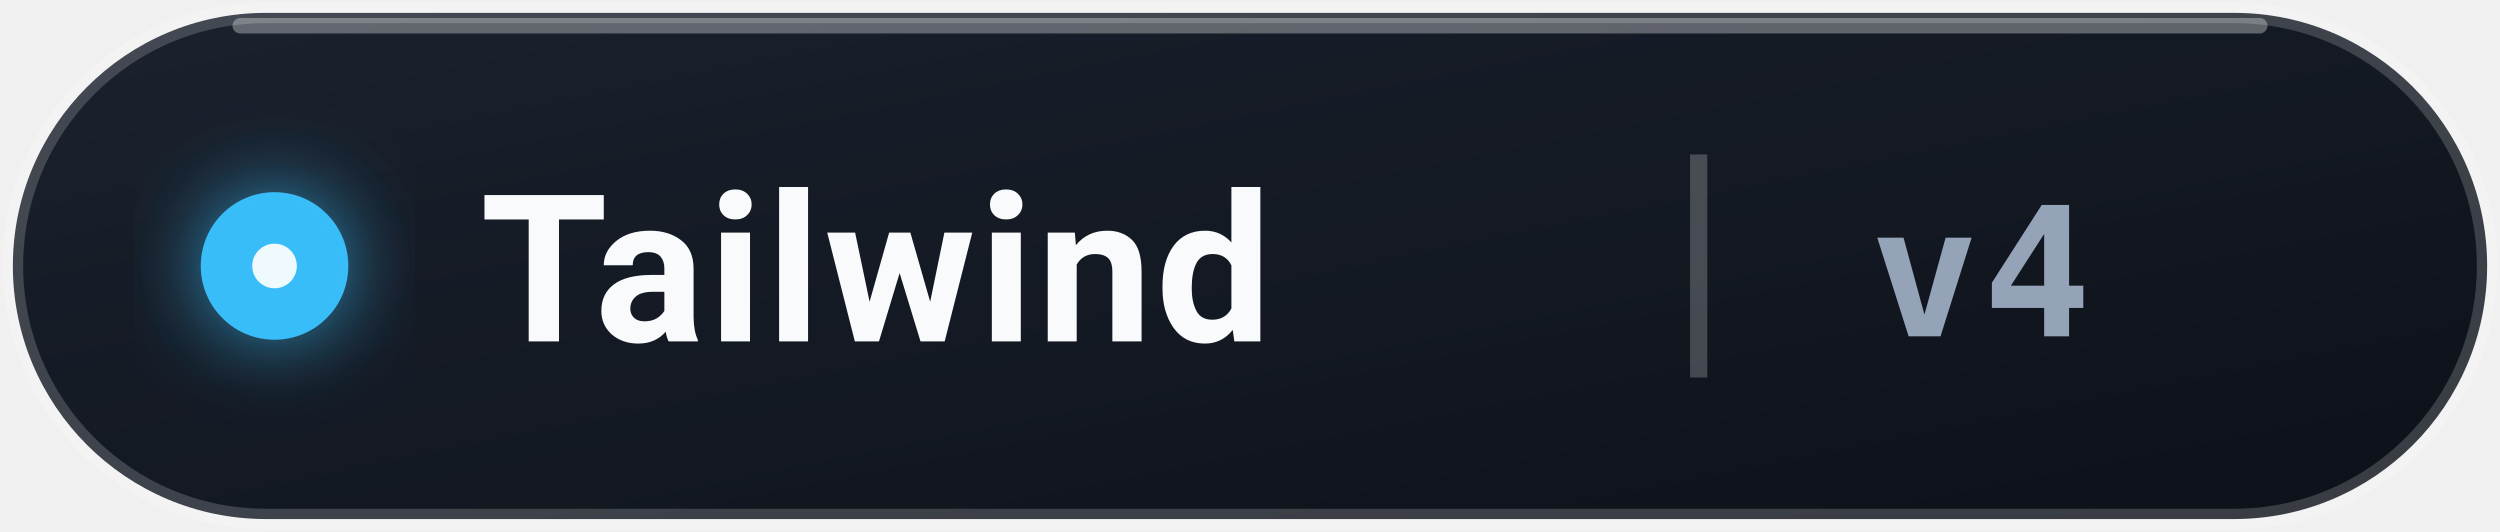
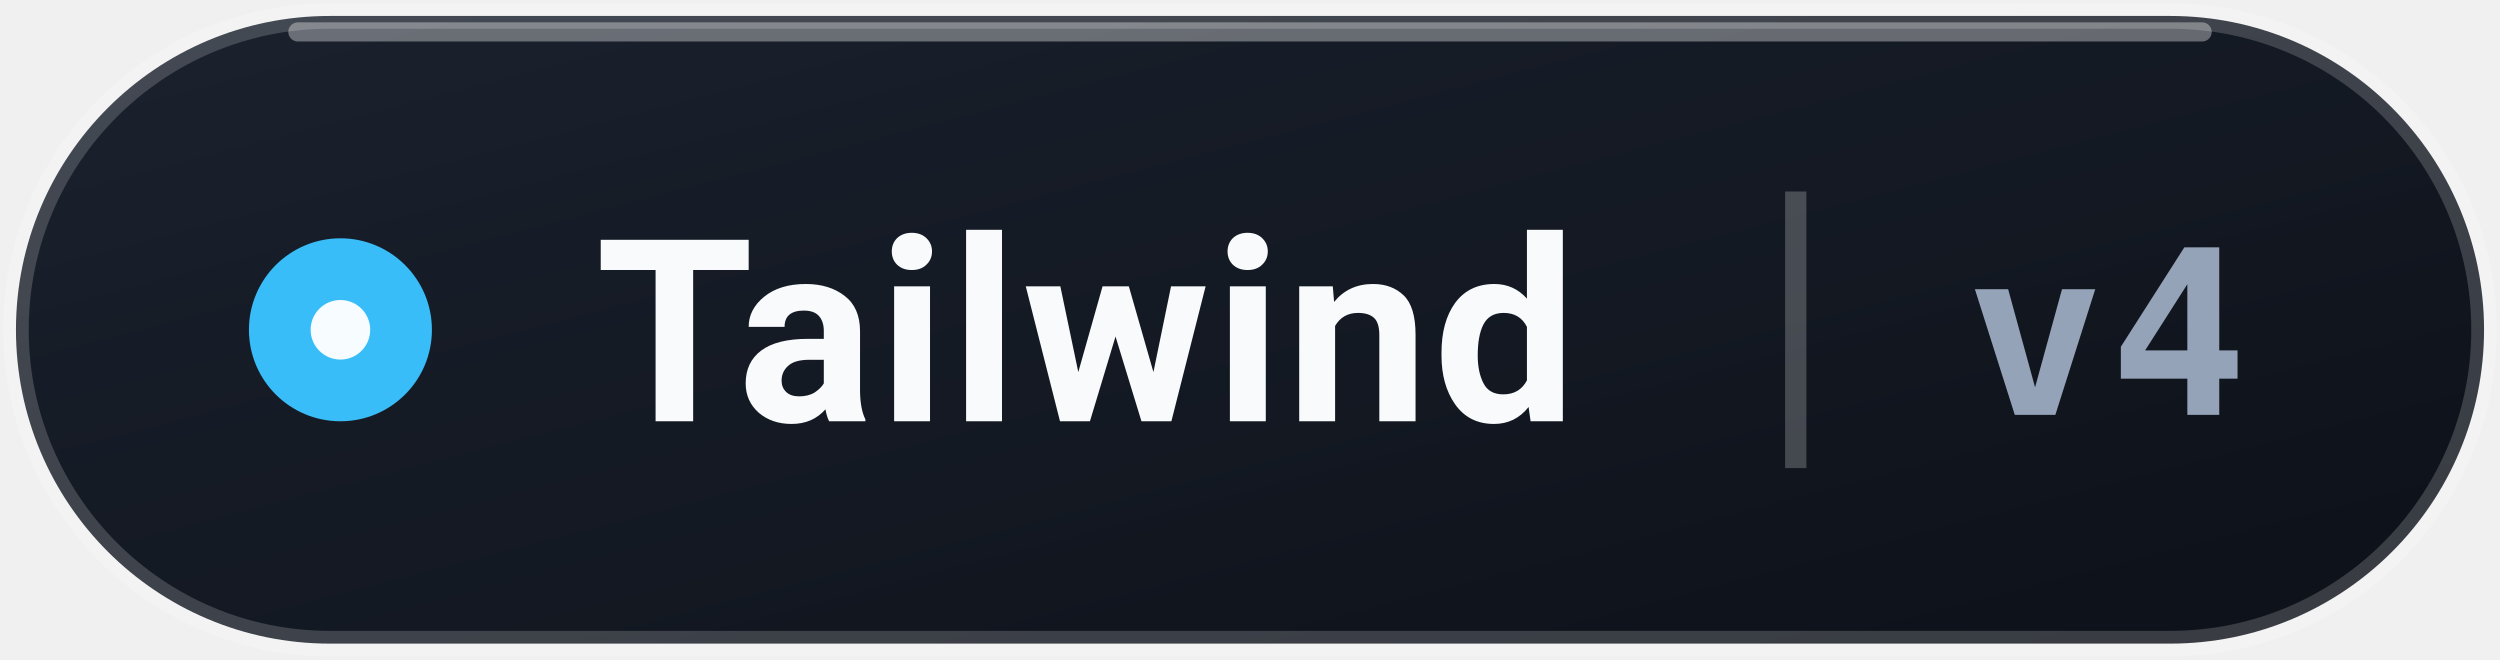
- <svg xmlns="http://www.w3.org/2000/svg" width="145.7" height="31" viewBox="0 0 145.7 31" fill="none" role="img" aria-label="Tailwind v4">
+ <svg xmlns="http://www.w3.org/2000/svg" width="117.5" height="31" viewBox="0 0 117.5 31" fill="none" role="img" aria-label="Tailwind v4">
  <defs>
    <linearGradient id="bg_tailwind" x1="0%" y1="0%" x2="100%" y2="100%">
      <stop offset="0%" stop-color="#161D29" stop-opacity="0.98" />
      <stop offset="100%" stop-color="#0A0E16" stop-opacity="0.99" />
    </linearGradient>
    <linearGradient id="sheen_tailwind" x1="0%" y1="0%" x2="0%" y2="100%">
      <stop offset="0%" stop-color="#FFFFFF" stop-opacity="0" />
-       <stop offset="30%" stop-color="#FFFFFF" stop-opacity="0.06" />
-       <stop offset="50%" stop-color="#38BDF8" stop-opacity="0.30" />
-       <stop offset="70%" stop-color="#FFFFFF" stop-opacity="0.06" />
+       <stop offset="30%" stop-color="#FFFFFF" stop-opacity="0.08" />
+       <stop offset="50%" stop-color="#FFFFFF" stop-opacity="0.45" />
+       <stop offset="70%" stop-color="#FFFFFF" stop-opacity="0.08" />
      <stop offset="100%" stop-color="#FFFFFF" stop-opacity="0" />
    </linearGradient>
-     <filter id="glow_tailwind" x="-60%" y="-160%" width="220%" height="420%">
-       <feGaussianBlur stdDeviation="2.6" result="blur" />
-       <feMerge>
-         <feMergeNode in="blur" />
-         <feMergeNode in="SourceGraphic" />
-       </feMerge>
-     </filter>
    <clipPath id="clip_tailwind">
-       <rect x="0.75" y="0.75" width="144.2" height="29.5" rx="14.75" />
+       <rect x="0.75" y="0.75" width="116" height="29.5" rx="14.75" />
    </clipPath>
-     <style>
-       @keyframes gem_pulse_tailwind {
-         0%, 100% { transform: scale(0.92); transform-origin: 16px 15.5px; }
-         50% { transform: scale(1.16); transform-origin: 16px 15.5px; }
-       }
-       .gem-tailwind { animation: gem_pulse_tailwind 2.4s ease-in-out infinite; }
-       @media (prefers-reduced-motion: reduce) { .gem-tailwind { animation: none; } }
-     </style>
  </defs>
-   <rect x="0.75" y="0.75" width="144.2" height="29.5" rx="14.75" fill="url(#bg_tailwind)" />
-   <rect x="0.75" y="0.75" width="144.2" height="29.5" rx="14.75" fill="none" stroke="#FFFFFF" stroke-opacity="0.18" stroke-width="1.2">
-     <animate attributeName="stroke" values="#FFFFFF;#38BDF8;#FFFFFF" dur="3.6s" begin="3.2s" repeatCount="indefinite" />
-     <animate attributeName="stroke-opacity" values="0.18;0.85;0.18" dur="3.6s" begin="3.2s" repeatCount="indefinite" />
+   <rect x="0.75" y="0.75" width="116" height="29.5" rx="14.75" fill="url(#bg_tailwind)" />
+   <rect x="0.75" y="0.75" width="116" height="29.5" rx="14.75" fill="none" stroke="rgba(255,255,255,0.18)" stroke-width="1.2">
+     <animate attributeName="stroke" values="rgba(255,255,255,0.18);#38BDF8;rgba(255,255,255,0.18)" dur="3.6s" begin="3.2s" repeatCount="indefinite" />
+     <animate attributeName="stroke-width" values="1.1;1.7;1.1" dur="3.6s" begin="3.2s" repeatCount="indefinite" />
  </rect>
-   <path d="M 14 1.5 L 131.7 1.5" stroke="#FFFFFF" stroke-opacity="0.32" stroke-width="0.9" stroke-linecap="round" />
+   <path d="M 14 1.5 L 103.5 1.5" stroke="rgba(255,255,255,0.35)" stroke-width="0.9" stroke-linecap="round" />
  <g clip-path="url(#clip_tailwind)">
    <g transform="rotate(14)">
-       <rect x="-30" y="-40" width="195.7" height="18" fill="url(#sheen_tailwind)" opacity="0">
+       <rect x="-30" y="-40" width="167.5" height="18" fill="url(#sheen_tailwind)" opacity="0">
        <animateTransform attributeName="transform" type="translate" additive="sum" values="0 -30; 0 71; 0 71; 0 -30" keyTimes="0; 0.45; 0.50; 1" dur="3.6s" begin="3.2s" repeatCount="indefinite" />
-         <animate attributeName="opacity" values="0; 0.8; 0.8; 0; 0" keyTimes="0; 0.10; 0.40; 0.46; 1" dur="3.6s" begin="3.2s" repeatCount="indefinite" />
+         <animate attributeName="opacity" values="0; 0.85; 0.85; 0; 0" keyTimes="0; 0.10; 0.40; 0.46; 1" dur="3.6s" begin="3.2s" repeatCount="indefinite" />
      </rect>
    </g>
  </g>
  <circle cx="16" cy="15.5" r="3.8" fill="none" stroke="#38BDF8">
    <animate attributeName="r" values="3.8;8.5;12" dur="2.4s" repeatCount="indefinite" />
    <animate attributeName="opacity" values="0.85;0.25;0" dur="2.4s" repeatCount="indefinite" />
    <animate attributeName="stroke-width" values="1.5;0.9;0.2" dur="2.4s" repeatCount="indefinite" />
  </circle>
-   <g filter="url(#glow_tailwind)">
-     <circle class="gem-tailwind" cx="16" cy="15.5" r="3.7" fill="#38BDF8" />
-   </g>
-   <circle cx="16" cy="15.5" r="1.3" fill="#FFFFFF" opacity="0.92" />
-   <text x="28" y="19.9" font-family="-apple-system, BlinkMacSystemFont, 'Segoe UI', Roboto, 'Plus Jakarta Sans', sans-serif" font-size="12" font-weight="700" fill="#F8FAFC" letter-spacing="0.2">Tailwind</text>
-   <line x1="99" y1="9" x2="99" y2="22" stroke="#FFFFFF" stroke-opacity="0.22" stroke-width="1" />
-   <text x="109" y="19.6" font-family="'JetBrains Mono', Consolas, Monaco, monospace" font-size="10.5" font-weight="700" fill="#94A3B8" letter-spacing="0.25">v4
+   <circle cx="16" cy="15.5" r="3.4" fill="#38BDF8">
+     <animate attributeName="r" values="3.4;4.4;3.4" dur="2.4s" repeatCount="indefinite" />
+   </circle>
+   <circle cx="16" cy="15.5" r="1.4" fill="#FFFFFF" opacity="0.95" />
+   <text x="28" y="19.8" font-family="-apple-system, BlinkMacSystemFont, 'Segoe UI', Roboto, 'Plus Jakarta Sans', sans-serif" font-size="12" font-weight="700" fill="#F8FAFC" letter-spacing="0.2px">Tailwind</text>
+   <line x1="84.4" y1="9" x2="84.4" y2="22" stroke="rgba(255,255,255,0.22)" stroke-width="1.0" />
+   <text x="92.4" y="19.5" font-family="'JetBrains Mono', Consolas, Monaco, monospace" font-size="10.8" font-weight="700" fill="#94A3B8" letter-spacing="0.25px">v4
    <animate attributeName="fill" values="#94A3B8;#38BDF8;#94A3B8" dur="3.6s" begin="3.2s" repeatCount="indefinite" />
  </text>
</svg>
